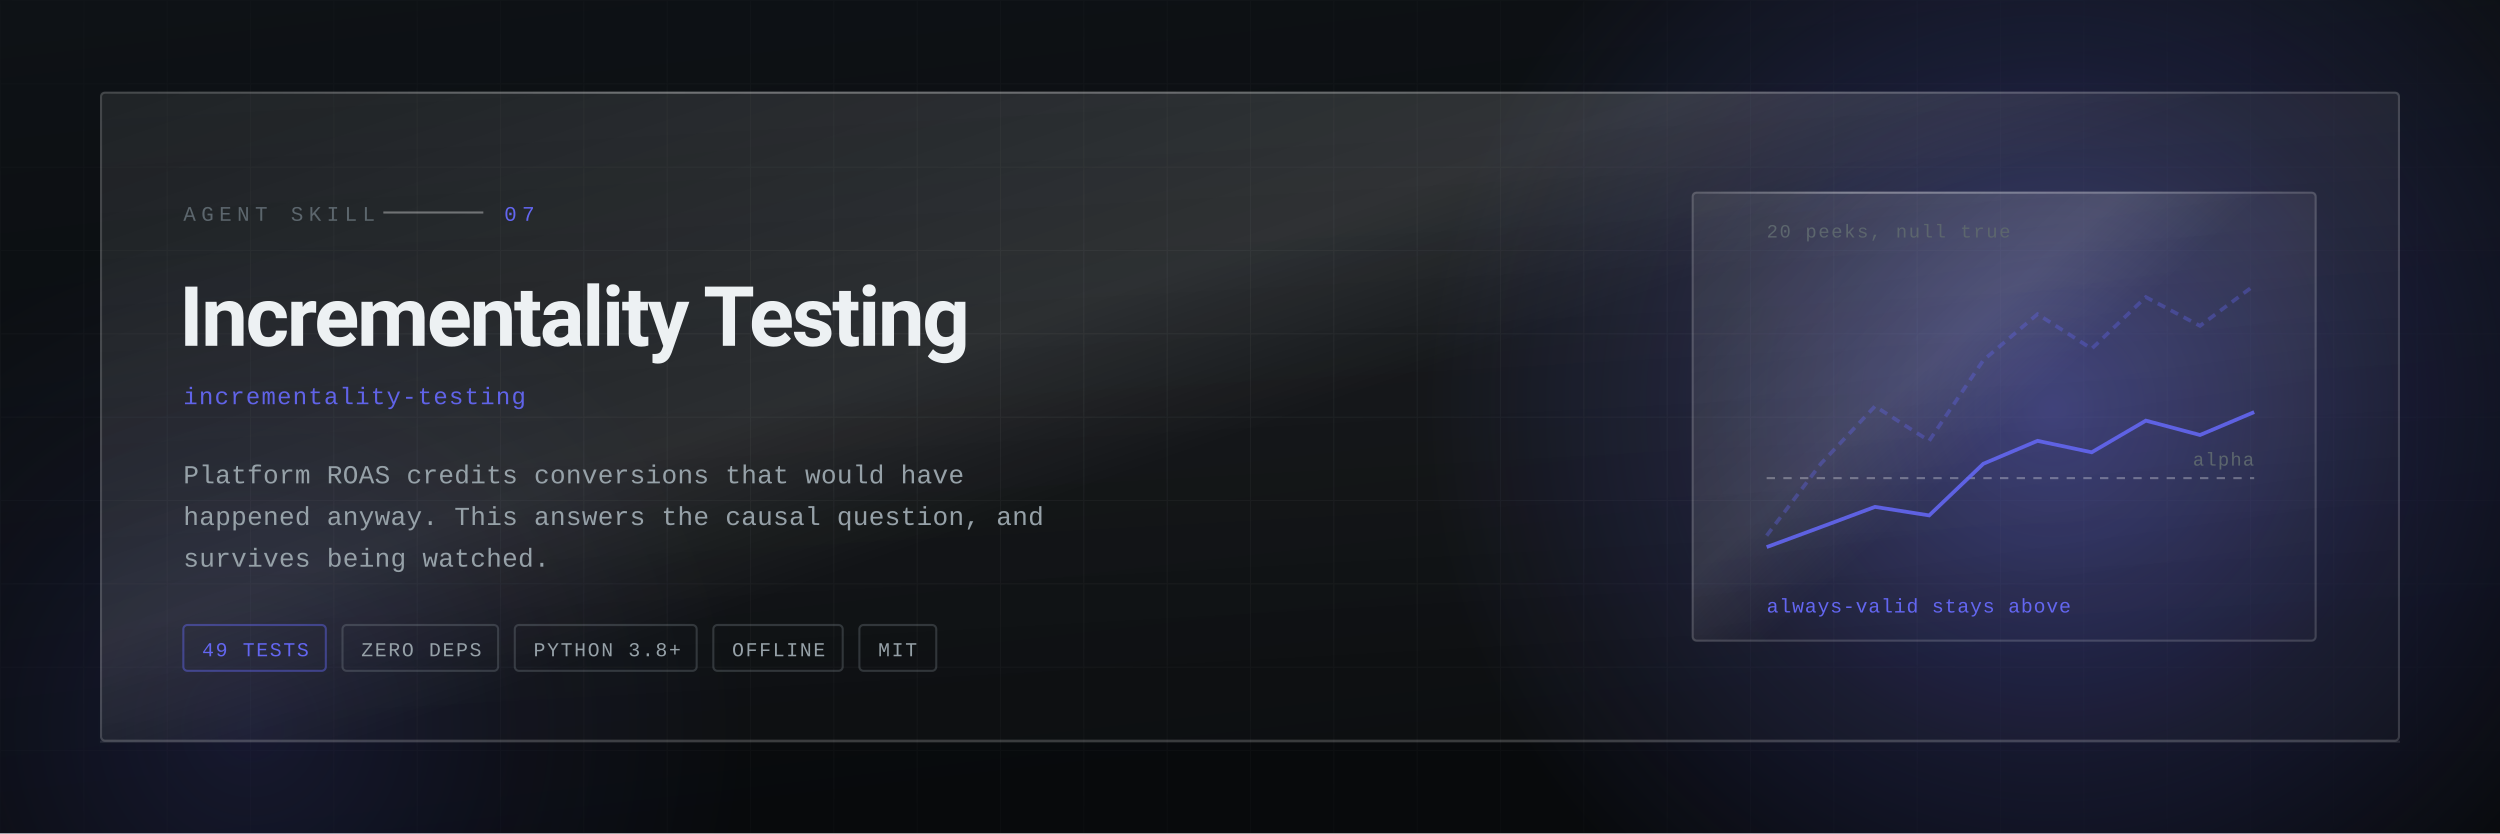
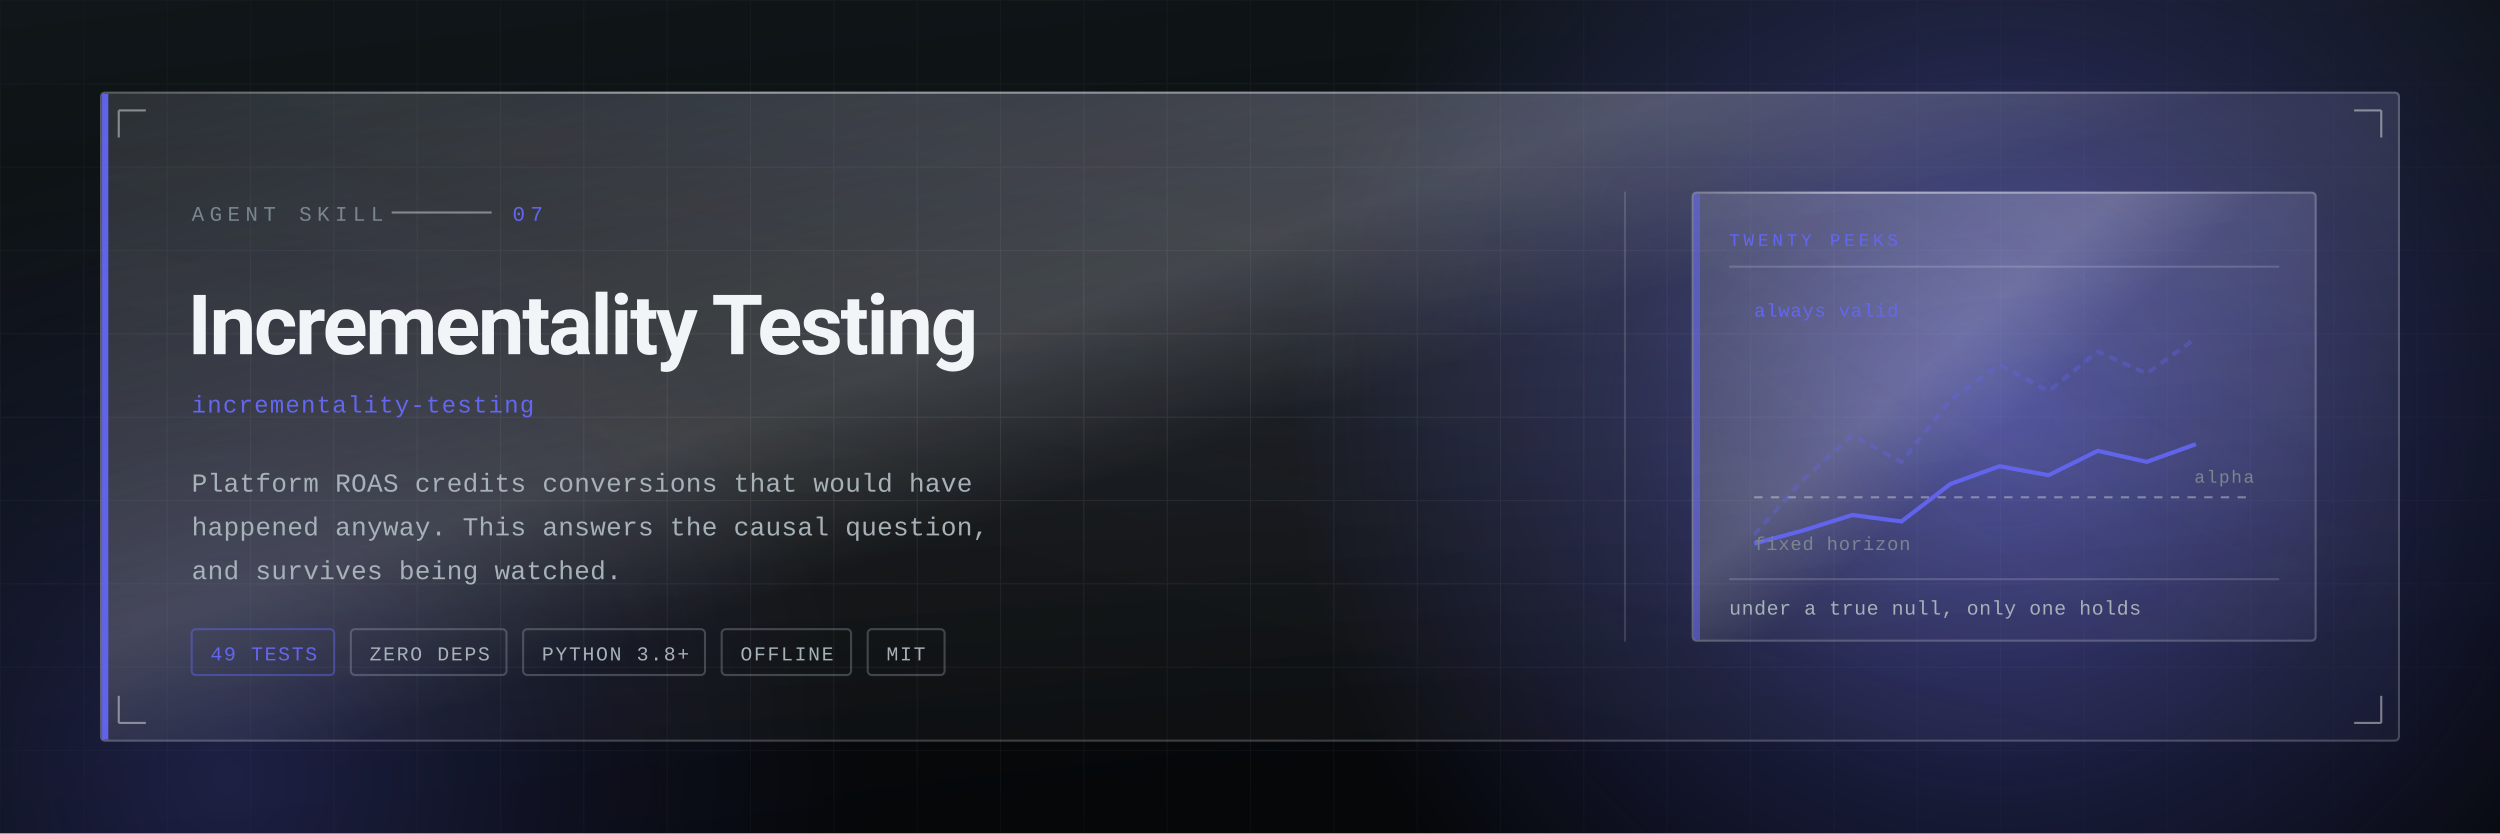
<svg xmlns="http://www.w3.org/2000/svg" width="1200" height="400" viewBox="0 0 1200 400" role="img">
  <defs>
    <linearGradient id="bg1" x1="0" y1="0" x2="0.35" y2="1">
-       <stop offset="0" stop-color="#0E1216" />
-       <stop offset="1" stop-color="#080A0C" />
+       <stop offset="0" stop-color="#101619" />
+       <stop offset="1" stop-color="#050709" />
    </linearGradient>
    <pattern id="grid2" width="40" height="40" patternUnits="userSpaceOnUse">
-       <path d="M 40 0 L 0 0 0 40" fill="none" stroke="#FFFFFF" stroke-opacity="0.045" stroke-width="1" />
+       <path d="M 40 0 L 0 0 0 40" fill="none" stroke="#FFFFFF" stroke-opacity="0.075" stroke-width="1" />
    </pattern>
    <radialGradient id="gmask3" cx="0.42" cy="0.5" r="0.75">
      <stop offset="0" stop-color="#fff" stop-opacity="1" />
      <stop offset="1" stop-color="#fff" stop-opacity="0" />
    </radialGradient>
    <mask id="gmask3m">
      <rect width="1200" height="400" fill="url(#gmask3)" />
    </mask>
    <radialGradient id="glow4" cx="0.5" cy="0.5" r="0.5">
-       <stop offset="0" stop-color="#6366F1" stop-opacity="0.420" />
-       <stop offset="0.55" stop-color="#6366F1" stop-opacity="0.147" />
+       <stop offset="0" stop-color="#6366F1" stop-opacity="0.550" />
+       <stop offset="0.55" stop-color="#6366F1" stop-opacity="0.193" />
      <stop offset="1" stop-color="#6366F1" stop-opacity="0" />
    </radialGradient>
    <radialGradient id="glow5" cx="0.5" cy="0.5" r="0.5">
-       <stop offset="0" stop-color="#6366F1" stop-opacity="0.147" />
-       <stop offset="0.55" stop-color="#6366F1" stop-opacity="0.051" />
+       <stop offset="0" stop-color="#6366F1" stop-opacity="0.248" />
+       <stop offset="0.55" stop-color="#6366F1" stop-opacity="0.087" />
      <stop offset="1" stop-color="#6366F1" stop-opacity="0" />
    </radialGradient>
    <linearGradient id="pane6" x1="0" y1="0" x2="0.2" y2="1">
-       <stop offset="0" stop-color="#FFFFFF" stop-opacity="0.075" />
-       <stop offset="1" stop-color="#FFFFFF" stop-opacity="0.018" />
+       <stop offset="0" stop-color="#FFFFFF" stop-opacity="0.115" />
+       <stop offset="1" stop-color="#FFFFFF" stop-opacity="0.032" />
    </linearGradient>
    <linearGradient id="sheen7" x1="0" y1="0" x2="1" y2="0.8">
      <stop offset="0" stop-color="#FFFFFF" stop-opacity="0" />
-       <stop offset="0.42" stop-color="#FFFFFF" stop-opacity="0.090" />
+       <stop offset="0.42" stop-color="#FFFFFF" stop-opacity="0.153" />
      <stop offset="0.56" stop-color="#FFFFFF" stop-opacity="0" />
    </linearGradient>
    <clipPath id="clip8">
      <rect x="48.0" y="44.0" width="1104.0" height="312.0" rx="2" />
    </clipPath>
    <linearGradient id="edge9" x1="0" y1="0" x2="1" y2="0">
      <stop offset="0" stop-color="#FFFFFF" stop-opacity="0" />
-       <stop offset="0.25" stop-color="#FFFFFF" stop-opacity="0.220" />
-       <stop offset="0.75" stop-color="#FFFFFF" stop-opacity="0.080" />
+       <stop offset="0.25" stop-color="#FFFFFF" stop-opacity="0.374" />
+       <stop offset="0.75" stop-color="#FFFFFF" stop-opacity="0.136" />
      <stop offset="1" stop-color="#FFFFFF" stop-opacity="0" />
    </linearGradient>
-     <linearGradient id="pane10" x1="0" y1="0" x2="0.2" y2="1">
-       <stop offset="0" stop-color="#FFFFFF" stop-opacity="0.075" />
-       <stop offset="1" stop-color="#FFFFFF" stop-opacity="0.018" />
+     <linearGradient id="tint10" x1="1" y1="0" x2="0" y2="1">
+       <stop offset="0" stop-color="#6366F1" stop-opacity="0.075" />
+       <stop offset="0.7" stop-color="#6366F1" stop-opacity="0" />
    </linearGradient>
-     <linearGradient id="sheen11" x1="0" y1="0" x2="1" y2="0.8">
+     <linearGradient id="pane11" x1="0" y1="0" x2="0.2" y2="1">
+       <stop offset="0" stop-color="#FFFFFF" stop-opacity="0.115" />
+       <stop offset="1" stop-color="#FFFFFF" stop-opacity="0.032" />
+     </linearGradient>
+     <linearGradient id="sheen12" x1="0" y1="0" x2="1" y2="0.8">
      <stop offset="0" stop-color="#FFFFFF" stop-opacity="0" />
-       <stop offset="0.42" stop-color="#FFFFFF" stop-opacity="0.090" />
+       <stop offset="0.42" stop-color="#FFFFFF" stop-opacity="0.153" />
      <stop offset="0.56" stop-color="#FFFFFF" stop-opacity="0" />
    </linearGradient>
-     <clipPath id="clip12">
+     <clipPath id="clip13">
      <rect x="812.0" y="92.0" width="300.0" height="216.0" rx="2" />
    </clipPath>
-     <linearGradient id="edge13" x1="0" y1="0" x2="1" y2="0">
+     <linearGradient id="edge14" x1="0" y1="0" x2="1" y2="0">
      <stop offset="0" stop-color="#FFFFFF" stop-opacity="0" />
-       <stop offset="0.25" stop-color="#FFFFFF" stop-opacity="0.220" />
-       <stop offset="0.75" stop-color="#FFFFFF" stop-opacity="0.080" />
+       <stop offset="0.25" stop-color="#FFFFFF" stop-opacity="0.374" />
+       <stop offset="0.75" stop-color="#FFFFFF" stop-opacity="0.136" />
      <stop offset="1" stop-color="#FFFFFF" stop-opacity="0" />
+     </linearGradient>
+     <linearGradient id="tint15" x1="1" y1="0" x2="0" y2="1">
+       <stop offset="0" stop-color="#6366F1" stop-opacity="0.075" />
+       <stop offset="0.7" stop-color="#6366F1" stop-opacity="0" />
    </linearGradient>
  </defs>
  <rect width="1200" height="400" fill="url(#bg1)" />
  <rect width="1200" height="400" fill="url(#grid2)" mask="url(#gmask3m)" />
-   <circle cx="985.0" cy="196.0" r="300.0" fill="url(#glow4)" />
-   <circle cx="120.0" cy="350.0" r="240.0" fill="url(#glow5)" />
+   <circle cx="960.0" cy="200.0" r="340.0" fill="url(#glow4)" />
+   <circle cx="110.0" cy="372.0" r="300.0" fill="url(#glow5)" />
  <rect x="48.0" y="44.0" width="1104.0" height="312.0" rx="2" fill="url(#pane6)" />
  <g clip-path="url(#clip8)">
    <rect x="48.0" y="44.0" width="1104.0" height="312.0" fill="url(#sheen7)" />
  </g>
  <rect x="48.0" y="44.0" width="1104.0" height="1" fill="url(#edge9)" />
-   <rect x="48.5" y="44.5" width="1103.0" height="311.0" rx="2" fill="none" stroke="#FFFFFF" stroke-opacity="0.160" stroke-width="1" />
-   <text x="88.0" y="106.0" font-family="ui-monospace, SFMono-Regular, Menlo, Consolas, &quot;Liberation Mono&quot;, monospace" font-size="10.0" font-weight="400" fill="#5C666D" text-anchor="start" letter-spacing="2.60">AGENT SKILL</text>
-   <line x1="184.0" y1="102.0" x2="232.0" y2="102.0" stroke="#FFFFFF" stroke-opacity="0.350" stroke-width="1.0" />
-   <text x="242.0" y="106.0" font-family="ui-monospace, SFMono-Regular, Menlo, Consolas, &quot;Liberation Mono&quot;, monospace" font-size="10.0" font-weight="400" fill="#6366F1" text-anchor="start" letter-spacing="2.60">07</text>
-   <text x="86.0" y="166.0" font-family="system-ui, -apple-system, &quot;Segoe UI&quot;, Roboto, Helvetica, Arial, sans-serif" font-size="40.0" font-weight="700" fill="#EDF1F3" text-anchor="start" letter-spacing="-1.10">Incrementality Testing</text>
-   <text x="88.0" y="194.0" font-family="ui-monospace, SFMono-Regular, Menlo, Consolas, &quot;Liberation Mono&quot;, monospace" font-size="11.5" font-weight="400" fill="#6366F1" text-anchor="start" letter-spacing="0.60" opacity="0.95">incrementality-testing</text>
-   <text x="88.0" y="232.0" font-family="ui-monospace, SFMono-Regular, Menlo, Consolas, &quot;Liberation Mono&quot;, monospace" font-size="12.5" font-weight="400" fill="#96A1A8" text-anchor="start" letter-spacing="0.15">Platform ROAS credits conversions that would have</text>
-   <text x="88.0" y="252.0" font-family="ui-monospace, SFMono-Regular, Menlo, Consolas, &quot;Liberation Mono&quot;, monospace" font-size="12.5" font-weight="400" fill="#96A1A8" text-anchor="start" letter-spacing="0.15">happened anyway. This answers the causal question, and</text>
-   <text x="88.0" y="272.0" font-family="ui-monospace, SFMono-Regular, Menlo, Consolas, &quot;Liberation Mono&quot;, monospace" font-size="12.5" font-weight="400" fill="#96A1A8" text-anchor="start" letter-spacing="0.15">survives being watched.</text>
-   <rect x="88.0" y="300.0" width="68.4" height="22" rx="2" fill="none" stroke="#6366F1" stroke-opacity="0.450" />
-   <text x="97.0" y="315.0" font-family="ui-monospace, SFMono-Regular, Menlo, Consolas, &quot;Liberation Mono&quot;, monospace" font-size="9.5" font-weight="400" fill="#6366F1" text-anchor="start" letter-spacing="0.80">49 TESTS</text>
-   <rect x="164.4" y="300.0" width="74.7" height="22" rx="2" fill="none" stroke="#96A1A8" stroke-opacity="0.256" />
-   <text x="173.4" y="315.0" font-family="ui-monospace, SFMono-Regular, Menlo, Consolas, &quot;Liberation Mono&quot;, monospace" font-size="9.5" font-weight="400" fill="#96A1A8" text-anchor="start" letter-spacing="0.80">ZERO DEPS</text>
-   <rect x="247.1" y="300.0" width="87.3" height="22" rx="2" fill="none" stroke="#96A1A8" stroke-opacity="0.256" />
-   <text x="256.1" y="315.0" font-family="ui-monospace, SFMono-Regular, Menlo, Consolas, &quot;Liberation Mono&quot;, monospace" font-size="9.5" font-weight="400" fill="#96A1A8" text-anchor="start" letter-spacing="0.80">PYTHON 3.8+</text>
-   <rect x="342.4" y="300.0" width="62.1" height="22" rx="2" fill="none" stroke="#96A1A8" stroke-opacity="0.256" />
-   <text x="351.4" y="315.0" font-family="ui-monospace, SFMono-Regular, Menlo, Consolas, &quot;Liberation Mono&quot;, monospace" font-size="9.5" font-weight="400" fill="#96A1A8" text-anchor="start" letter-spacing="0.80">OFFLINE</text>
-   <rect x="412.5" y="300.0" width="36.9" height="22" rx="2" fill="none" stroke="#96A1A8" stroke-opacity="0.256" />
-   <text x="421.5" y="315.0" font-family="ui-monospace, SFMono-Regular, Menlo, Consolas, &quot;Liberation Mono&quot;, monospace" font-size="9.5" font-weight="400" fill="#96A1A8" text-anchor="start" letter-spacing="0.80">MIT</text>
-   <rect x="812.0" y="92.0" width="300.0" height="216.0" rx="2" fill="url(#pane10)" />
-   <g clip-path="url(#clip12)">
-     <rect x="812.0" y="92.0" width="300.0" height="216.0" fill="url(#sheen11)" />
+   <rect x="48.0" y="44.0" width="1104.0" height="312.0" rx="2" fill="url(#tint10)" />
+   <rect x="48.5" y="44.5" width="1103.0" height="311.0" rx="2" fill="none" stroke="#FFFFFF" stroke-opacity="0.200" stroke-width="1" />
+   <rect x="49.0" y="45.0" width="3" height="310.0" fill="#6366F1" fill-opacity="0.95" />
+   <path d="M 57.0 53.0 h 13.0 M 57.0 53.0 v 13.0" stroke="#FFFFFF" stroke-opacity="0.440" stroke-width="1" />
+   <path d="M 1143.0 53.0 h -13.0 M 1143.0 53.0 v 13.0" stroke="#FFFFFF" stroke-opacity="0.440" stroke-width="1" />
+   <path d="M 57.0 347.0 h 13.0 M 57.0 347.0 v -13.0" stroke="#FFFFFF" stroke-opacity="0.440" stroke-width="1" />
+   <path d="M 1143.0 347.0 h -13.0 M 1143.0 347.0 v -13.0" stroke="#FFFFFF" stroke-opacity="0.440" stroke-width="1" />
+   <text x="92.0" y="106.0" font-family="ui-monospace, SFMono-Regular, Menlo, Consolas, &quot;Liberation Mono&quot;, monospace" font-size="10.0" font-weight="400" fill="#7A868E" text-anchor="start" letter-spacing="2.60">AGENT SKILL</text>
+   <line x1="188.0" y1="102.0" x2="236.0" y2="102.0" stroke="#FFFFFF" stroke-opacity="0.400" stroke-width="1.0" />
+   <text x="246.0" y="106.0" font-family="ui-monospace, SFMono-Regular, Menlo, Consolas, &quot;Liberation Mono&quot;, monospace" font-size="10.0" font-weight="400" fill="#6366F1" text-anchor="start" letter-spacing="2.60">07</text>
+   <text x="90.0" y="170.0" font-family="system-ui, -apple-system, &quot;Segoe UI&quot;, Roboto, Helvetica, Arial, sans-serif" font-size="40.0" font-weight="700" fill="#F1F5F7" text-anchor="start" letter-spacing="-1.10">Incrementality Testing</text>
+   <text x="92.0" y="198.0" font-family="ui-monospace, SFMono-Regular, Menlo, Consolas, &quot;Liberation Mono&quot;, monospace" font-size="11.5" font-weight="400" fill="#6366F1" text-anchor="start" letter-spacing="0.60">incrementality-testing</text>
+   <text x="92.0" y="236.0" font-family="ui-monospace, SFMono-Regular, Menlo, Consolas, &quot;Liberation Mono&quot;, monospace" font-size="12.5" font-weight="400" fill="#A6B1B8" text-anchor="start" letter-spacing="0.15">Platform ROAS credits conversions that would have</text>
+   <text x="92.0" y="257.0" font-family="ui-monospace, SFMono-Regular, Menlo, Consolas, &quot;Liberation Mono&quot;, monospace" font-size="12.5" font-weight="400" fill="#A6B1B8" text-anchor="start" letter-spacing="0.15">happened anyway. This answers the causal question,</text>
+   <text x="92.0" y="278.0" font-family="ui-monospace, SFMono-Regular, Menlo, Consolas, &quot;Liberation Mono&quot;, monospace" font-size="12.5" font-weight="400" fill="#A6B1B8" text-anchor="start" letter-spacing="0.15">and survives being watched.</text>
+   <rect x="92.0" y="302.0" width="68.4" height="22" rx="2" fill="none" stroke="#6366F1" stroke-opacity="0.450" />
+   <text x="101.0" y="317.0" font-family="ui-monospace, SFMono-Regular, Menlo, Consolas, &quot;Liberation Mono&quot;, monospace" font-size="9.5" font-weight="400" fill="#6366F1" text-anchor="start" letter-spacing="0.80">49 TESTS</text>
+   <rect x="168.4" y="302.0" width="74.7" height="22" rx="2" fill="none" stroke="#A6B1B8" stroke-opacity="0.320" />
+   <text x="177.4" y="317.0" font-family="ui-monospace, SFMono-Regular, Menlo, Consolas, &quot;Liberation Mono&quot;, monospace" font-size="9.5" font-weight="400" fill="#A6B1B8" text-anchor="start" letter-spacing="0.80">ZERO DEPS</text>
+   <rect x="251.1" y="302.0" width="87.3" height="22" rx="2" fill="none" stroke="#A6B1B8" stroke-opacity="0.320" />
+   <text x="260.1" y="317.0" font-family="ui-monospace, SFMono-Regular, Menlo, Consolas, &quot;Liberation Mono&quot;, monospace" font-size="9.5" font-weight="400" fill="#A6B1B8" text-anchor="start" letter-spacing="0.80">PYTHON 3.8+</text>
+   <rect x="346.4" y="302.0" width="62.1" height="22" rx="2" fill="none" stroke="#A6B1B8" stroke-opacity="0.320" />
+   <text x="355.4" y="317.0" font-family="ui-monospace, SFMono-Regular, Menlo, Consolas, &quot;Liberation Mono&quot;, monospace" font-size="9.5" font-weight="400" fill="#A6B1B8" text-anchor="start" letter-spacing="0.80">OFFLINE</text>
+   <rect x="416.5" y="302.0" width="36.9" height="22" rx="2" fill="none" stroke="#A6B1B8" stroke-opacity="0.320" />
+   <text x="425.5" y="317.0" font-family="ui-monospace, SFMono-Regular, Menlo, Consolas, &quot;Liberation Mono&quot;, monospace" font-size="9.5" font-weight="400" fill="#A6B1B8" text-anchor="start" letter-spacing="0.80">MIT</text>
+   <line x1="780.0" y1="92.0" x2="780.0" y2="308.0" stroke="#FFFFFF" stroke-opacity="0.140" stroke-width="1.0" />
+   <rect x="812.0" y="92.0" width="300.0" height="216.0" rx="2" fill="url(#pane11)" />
+   <g clip-path="url(#clip13)">
+     <rect x="812.0" y="92.0" width="300.0" height="216.0" fill="url(#sheen12)" />
  </g>
-   <rect x="812.0" y="92.0" width="300.0" height="1" fill="url(#edge13)" />
-   <rect x="812.5" y="92.5" width="299.0" height="215.0" rx="2" fill="none" stroke="#FFFFFF" stroke-opacity="0.160" stroke-width="1" />
-   <line x1="848.0" y1="229.5" x2="1082.0" y2="229.5" stroke="#FFFFFF" stroke-opacity="0.300" stroke-width="1.0" stroke-dasharray="4 4" />
-   <text x="1082.0" y="223.5" font-family="ui-monospace, SFMono-Regular, Menlo, Consolas, &quot;Liberation Mono&quot;, monospace" font-size="9.0" font-weight="400" fill="#5C666D" text-anchor="end" letter-spacing="0.60">alpha</text>
-   <polyline points="848.0,262.6 874.0,253.0 900.0,243.3 926.0,247.4 952.0,222.6 978.0,211.6 1004.0,217.1 1030.0,201.9 1056.0,208.8 1082.0,197.8" fill="none" stroke="#6366F1" stroke-opacity="0.90" stroke-width="1.8" />
-   <polyline points="848.0,257.1 874.0,222.6 900.0,195.0 926.0,211.6 952.0,172.9 978.0,150.8 1004.0,167.4 1030.0,142.6 1056.0,156.4 1082.0,137.0" fill="none" stroke="#6366F1" stroke-opacity="0.35" stroke-width="1.8" stroke-dasharray="4 3" />
-   <text x="848.0" y="114.0" font-family="ui-monospace, SFMono-Regular, Menlo, Consolas, &quot;Liberation Mono&quot;, monospace" font-size="9.0" font-weight="400" fill="#5C666D" text-anchor="start" letter-spacing="0.80">20 peeks, null true</text>
-   <text x="848.0" y="294.0" font-family="ui-monospace, SFMono-Regular, Menlo, Consolas, &quot;Liberation Mono&quot;, monospace" font-size="9.5" font-weight="400" fill="#6366F1" text-anchor="start" letter-spacing="0.40">always-valid stays above</text>
-   <line x1="48.0" y1="356.0" x2="1152.0" y2="356.0" stroke="#FFFFFF" stroke-opacity="0.100" stroke-width="1.0" />
+   <rect x="812.0" y="92.0" width="300.0" height="1" fill="url(#edge14)" />
+   <rect x="812.0" y="92.0" width="300.0" height="216.0" rx="2" fill="url(#tint15)" />
+   <rect x="812.5" y="92.5" width="299.0" height="215.0" rx="2" fill="none" stroke="#FFFFFF" stroke-opacity="0.200" stroke-width="1" />
+   <rect x="813.0" y="93.0" width="3" height="214.0" fill="#6366F1" fill-opacity="0.55" />
+   <text x="830.0" y="118.0" font-family="ui-monospace, SFMono-Regular, Menlo, Consolas, &quot;Liberation Mono&quot;, monospace" font-size="8.5" font-weight="400" fill="#6366F1" text-anchor="start" letter-spacing="1.80">TWENTY PEEKS</text>
+   <line x1="830.0" y1="128.0" x2="1094.0" y2="128.0" stroke="#FFFFFF" stroke-opacity="0.160" stroke-width="1.0" />
+   <line x1="842.0" y1="238.7" x2="1082.0" y2="238.7" stroke="#FFFFFF" stroke-opacity="0.350" stroke-width="1.0" stroke-dasharray="4 4" />
+   <text x="1082.0" y="231.7" font-family="ui-monospace, SFMono-Regular, Menlo, Consolas, &quot;Liberation Mono&quot;, monospace" font-size="8.5" font-weight="400" fill="#7A868E" text-anchor="end" letter-spacing="0.80">alpha</text>
+   <polyline points="842.0,256.7 865.6,230.2 889.1,209.0 912.7,221.7 936.2,192.0 959.8,175.1 983.3,187.8 1006.9,168.7 1030.4,179.3 1054.0,162.4" fill="none" stroke="#6366F1" stroke-opacity="0.34" stroke-width="2" stroke-dasharray="4 3" />
+   <polyline points="842.0,260.9 865.6,254.6 889.1,247.2 912.7,250.3 936.2,232.3 959.8,223.8 983.3,228.1 1006.9,216.4 1030.4,221.7 1054.0,213.2" fill="none" stroke="#6366F1" stroke-opacity="0.95" stroke-width="2" />
+   <text x="842.0" y="152.0" font-family="ui-monospace, SFMono-Regular, Menlo, Consolas, &quot;Liberation Mono&quot;, monospace" font-size="9.0" font-weight="400" fill="#6366F1" text-anchor="start" letter-spacing="0.40">always valid</text>
+   <text x="842.0" y="264.0" font-family="ui-monospace, SFMono-Regular, Menlo, Consolas, &quot;Liberation Mono&quot;, monospace" font-size="9.0" font-weight="400" fill="#7A868E" text-anchor="start" letter-spacing="0.40">fixed horizon</text>
+   <line x1="830.0" y1="278.0" x2="1094.0" y2="278.0" stroke="#FFFFFF" stroke-opacity="0.160" stroke-width="1.0" />
+   <text x="830.0" y="295.0" font-family="ui-monospace, SFMono-Regular, Menlo, Consolas, &quot;Liberation Mono&quot;, monospace" font-size="9.5" font-weight="400" fill="#A6B1B8" text-anchor="start" letter-spacing="0.30">under a true null, only one holds</text>
</svg>
